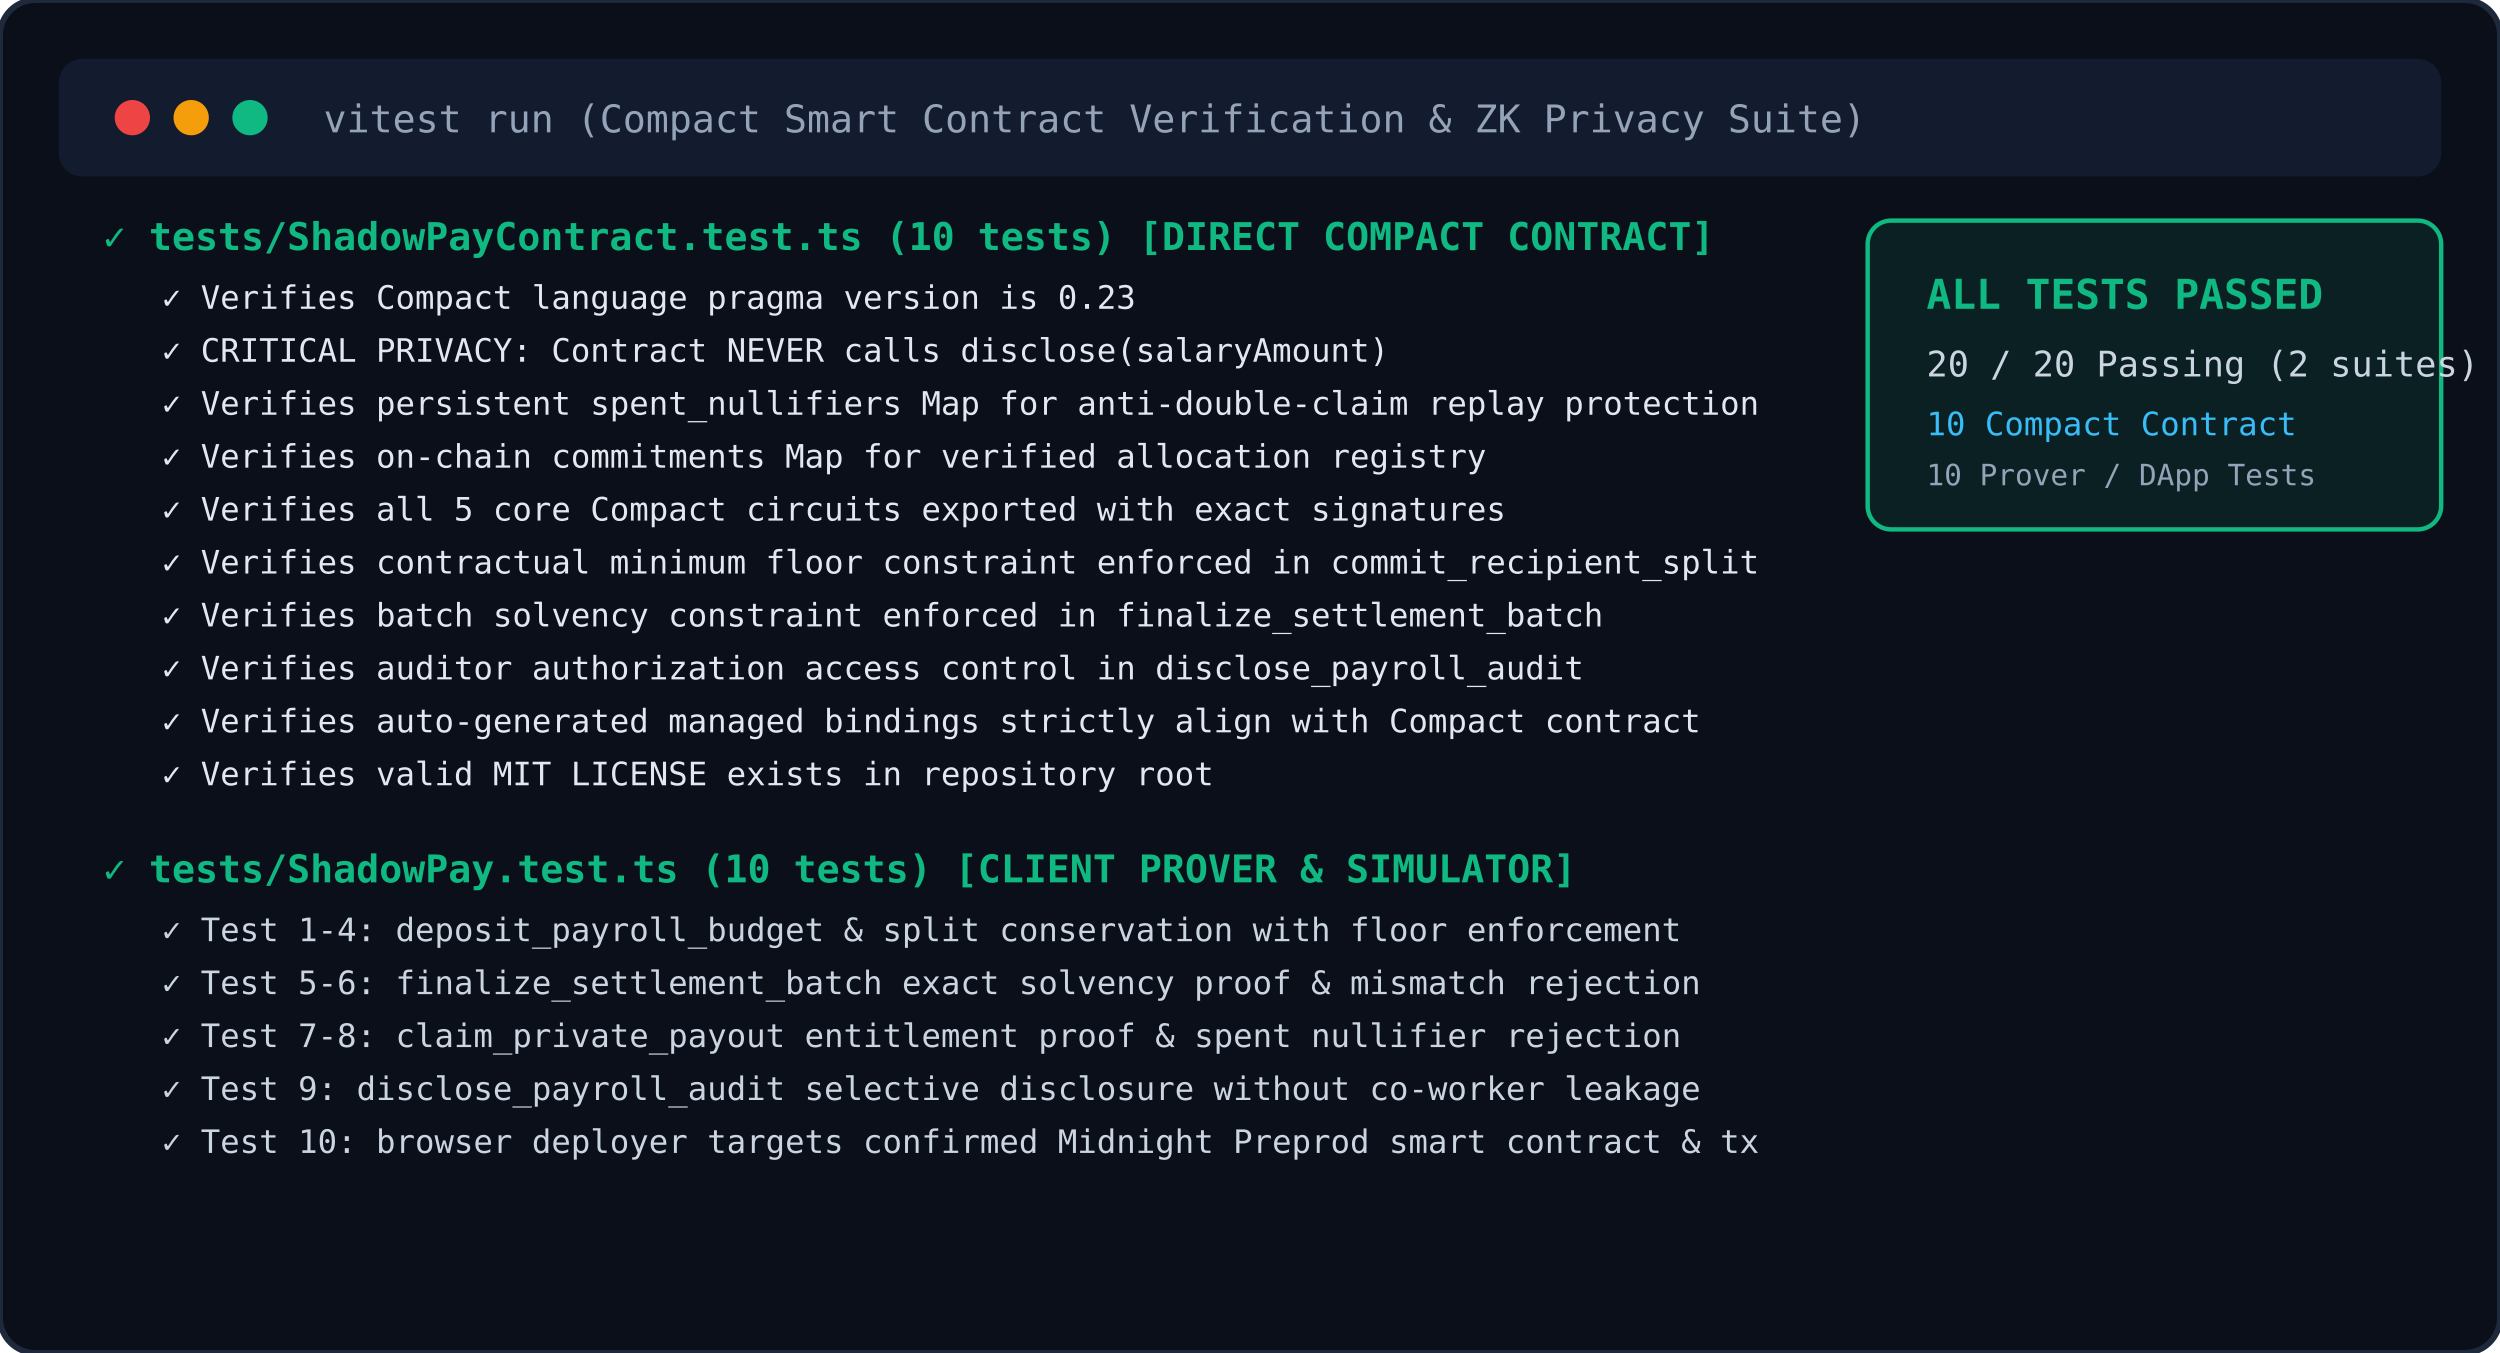
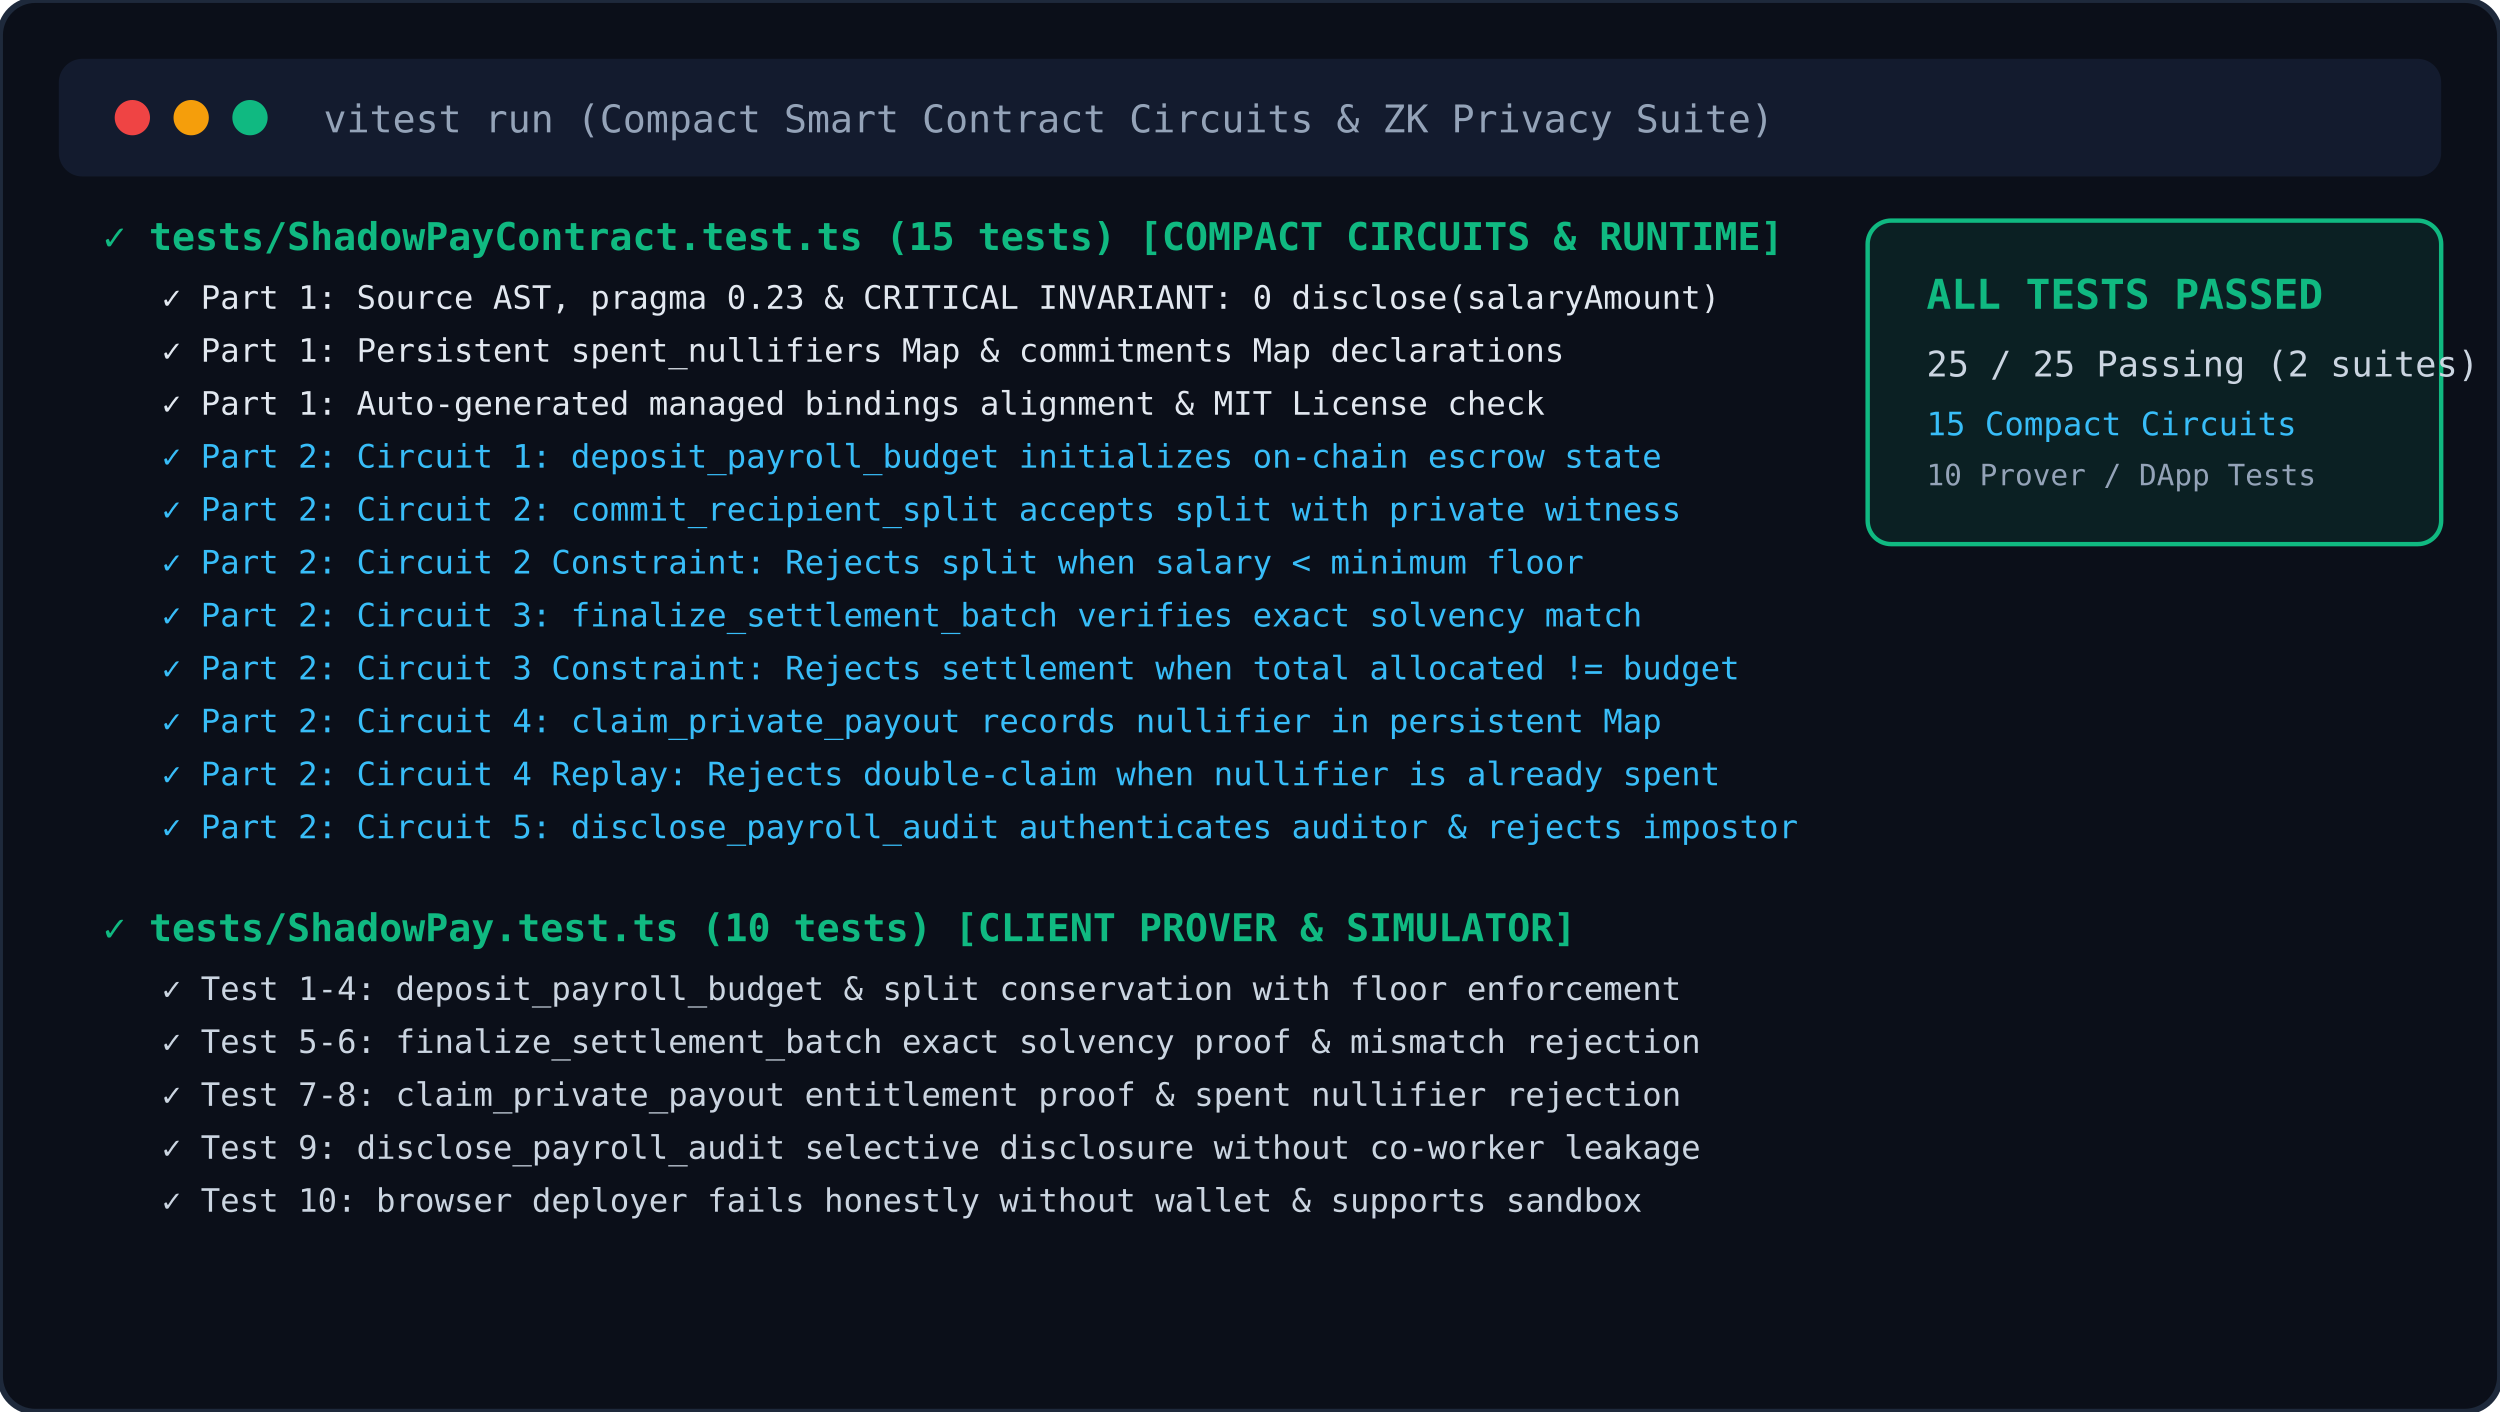
- <svg xmlns="http://www.w3.org/2000/svg" viewBox="0 0 850 460" width="100%" height="100%">
-   <rect width="850" height="460" rx="12" fill="#0b0f19" stroke="#1e293b" stroke-width="2" />
+ <svg xmlns="http://www.w3.org/2000/svg" viewBox="0 0 850 480" width="100%" height="100%">
+   <rect width="850" height="480" rx="12" fill="#0b0f19" stroke="#1e293b" stroke-width="2" />
  <rect x="20" y="20" width="810" height="40" rx="8" fill="#131b2e" />
  <circle cx="45" cy="40" r="6" fill="#ef4444" />
  <circle cx="65" cy="40" r="6" fill="#f59e0b" />
  <circle cx="85" cy="40" r="6" fill="#10b981" />
-   <text x="110" y="45" fill="#94a3b8" font-family="monospace" font-size="13">vitest run (Compact Smart Contract Verification &amp; ZK Privacy Suite)</text>
-   <text x="35" y="85" fill="#10b981" font-family="monospace" font-size="13" font-weight="bold">✓ tests/ShadowPayContract.test.ts (10 tests) [DIRECT COMPACT CONTRACT]</text>
-   <text x="55" y="105" fill="#e2e8f0" font-family="monospace" font-size="11">✓ Verifies Compact language pragma version is 0.23</text>
-   <text x="55" y="123" fill="#e2e8f0" font-family="monospace" font-size="11">✓ CRITICAL PRIVACY: Contract NEVER calls disclose(salaryAmount)</text>
-   <text x="55" y="141" fill="#e2e8f0" font-family="monospace" font-size="11">✓ Verifies persistent spent_nullifiers Map for anti-double-claim replay protection</text>
-   <text x="55" y="159" fill="#e2e8f0" font-family="monospace" font-size="11">✓ Verifies on-chain commitments Map for verified allocation registry</text>
-   <text x="55" y="177" fill="#e2e8f0" font-family="monospace" font-size="11">✓ Verifies all 5 core Compact circuits exported with exact signatures</text>
-   <text x="55" y="195" fill="#e2e8f0" font-family="monospace" font-size="11">✓ Verifies contractual minimum floor constraint enforced in commit_recipient_split</text>
-   <text x="55" y="213" fill="#e2e8f0" font-family="monospace" font-size="11">✓ Verifies batch solvency constraint enforced in finalize_settlement_batch</text>
-   <text x="55" y="231" fill="#e2e8f0" font-family="monospace" font-size="11">✓ Verifies auditor authorization access control in disclose_payroll_audit</text>
-   <text x="55" y="249" fill="#e2e8f0" font-family="monospace" font-size="11">✓ Verifies auto-generated managed bindings strictly align with Compact contract</text>
-   <text x="55" y="267" fill="#e2e8f0" font-family="monospace" font-size="11">✓ Verifies valid MIT LICENSE exists in repository root</text>
-   <text x="35" y="300" fill="#10b981" font-family="monospace" font-size="13" font-weight="bold">✓ tests/ShadowPay.test.ts (10 tests) [CLIENT PROVER &amp; SIMULATOR]</text>
-   <text x="55" y="320" fill="#cbd5e1" font-family="monospace" font-size="11">✓ Test 1-4: deposit_payroll_budget &amp; split conservation with floor enforcement</text>
-   <text x="55" y="338" fill="#cbd5e1" font-family="monospace" font-size="11">✓ Test 5-6: finalize_settlement_batch exact solvency proof &amp; mismatch rejection</text>
-   <text x="55" y="356" fill="#cbd5e1" font-family="monospace" font-size="11">✓ Test 7-8: claim_private_payout entitlement proof &amp; spent nullifier rejection</text>
-   <text x="55" y="374" fill="#cbd5e1" font-family="monospace" font-size="11">✓ Test 9: disclose_payroll_audit selective disclosure without co-worker leakage</text>
-   <text x="55" y="392" fill="#cbd5e1" font-family="monospace" font-size="11">✓ Test 10: browser deployer targets confirmed Midnight Preprod smart contract &amp; tx</text>
-   <rect x="635" y="75" width="195" height="105" rx="8" fill="#10b981" fill-opacity="0.1" stroke="#10b981" stroke-width="1.5" />
+   <text x="110" y="45" fill="#94a3b8" font-family="monospace" font-size="13">vitest run (Compact Smart Contract Circuits &amp; ZK Privacy Suite)</text>
+   <text x="35" y="85" fill="#10b981" font-family="monospace" font-size="13" font-weight="bold">✓ tests/ShadowPayContract.test.ts (15 tests) [COMPACT CIRCUITS &amp; RUNTIME]</text>
+   <text x="55" y="105" fill="#e2e8f0" font-family="monospace" font-size="11">✓ Part 1: Source AST, pragma 0.23 &amp; CRITICAL INVARIANT: 0 disclose(salaryAmount)</text>
+   <text x="55" y="123" fill="#e2e8f0" font-family="monospace" font-size="11">✓ Part 1: Persistent spent_nullifiers Map &amp; commitments Map declarations</text>
+   <text x="55" y="141" fill="#e2e8f0" font-family="monospace" font-size="11">✓ Part 1: Auto-generated managed bindings alignment &amp; MIT License check</text>
+   <text x="55" y="159" fill="#38bdf8" font-family="monospace" font-size="11">✓ Part 2: Circuit 1: deposit_payroll_budget initializes on-chain escrow state</text>
+   <text x="55" y="177" fill="#38bdf8" font-family="monospace" font-size="11">✓ Part 2: Circuit 2: commit_recipient_split accepts split with private witness</text>
+   <text x="55" y="195" fill="#38bdf8" font-family="monospace" font-size="11">✓ Part 2: Circuit 2 Constraint: Rejects split when salary &lt; minimum floor</text>
+   <text x="55" y="213" fill="#38bdf8" font-family="monospace" font-size="11">✓ Part 2: Circuit 3: finalize_settlement_batch verifies exact solvency match</text>
+   <text x="55" y="231" fill="#38bdf8" font-family="monospace" font-size="11">✓ Part 2: Circuit 3 Constraint: Rejects settlement when total allocated != budget</text>
+   <text x="55" y="249" fill="#38bdf8" font-family="monospace" font-size="11">✓ Part 2: Circuit 4: claim_private_payout records nullifier in persistent Map</text>
+   <text x="55" y="267" fill="#38bdf8" font-family="monospace" font-size="11">✓ Part 2: Circuit 4 Replay: Rejects double-claim when nullifier is already spent</text>
+   <text x="55" y="285" fill="#38bdf8" font-family="monospace" font-size="11">✓ Part 2: Circuit 5: disclose_payroll_audit authenticates auditor &amp; rejects impostor</text>
+   <text x="35" y="320" fill="#10b981" font-family="monospace" font-size="13" font-weight="bold">✓ tests/ShadowPay.test.ts (10 tests) [CLIENT PROVER &amp; SIMULATOR]</text>
+   <text x="55" y="340" fill="#cbd5e1" font-family="monospace" font-size="11">✓ Test 1-4: deposit_payroll_budget &amp; split conservation with floor enforcement</text>
+   <text x="55" y="358" fill="#cbd5e1" font-family="monospace" font-size="11">✓ Test 5-6: finalize_settlement_batch exact solvency proof &amp; mismatch rejection</text>
+   <text x="55" y="376" fill="#cbd5e1" font-family="monospace" font-size="11">✓ Test 7-8: claim_private_payout entitlement proof &amp; spent nullifier rejection</text>
+   <text x="55" y="394" fill="#cbd5e1" font-family="monospace" font-size="11">✓ Test 9: disclose_payroll_audit selective disclosure without co-worker leakage</text>
+   <text x="55" y="412" fill="#cbd5e1" font-family="monospace" font-size="11">✓ Test 10: browser deployer fails honestly without wallet &amp; supports sandbox</text>
+   <rect x="635" y="75" width="195" height="110" rx="8" fill="#10b981" fill-opacity="0.1" stroke="#10b981" stroke-width="1.5" />
  <text x="655" y="105" fill="#10b981" font-family="monospace" font-size="14" font-weight="bold">ALL TESTS PASSED</text>
-   <text x="655" y="128" fill="#cbd5e1" font-family="monospace" font-size="12">20 / 20 Passing (2 suites)</text>
-   <text x="655" y="148" fill="#38bdf8" font-family="monospace" font-size="11">10 Compact Contract</text>
+   <text x="655" y="128" fill="#cbd5e1" font-family="monospace" font-size="12">25 / 25 Passing (2 suites)</text>
+   <text x="655" y="148" fill="#38bdf8" font-family="monospace" font-size="11">15 Compact Circuits</text>
  <text x="655" y="165" fill="#94a3b8" font-family="monospace" font-size="10">10 Prover / DApp Tests</text>
</svg>
